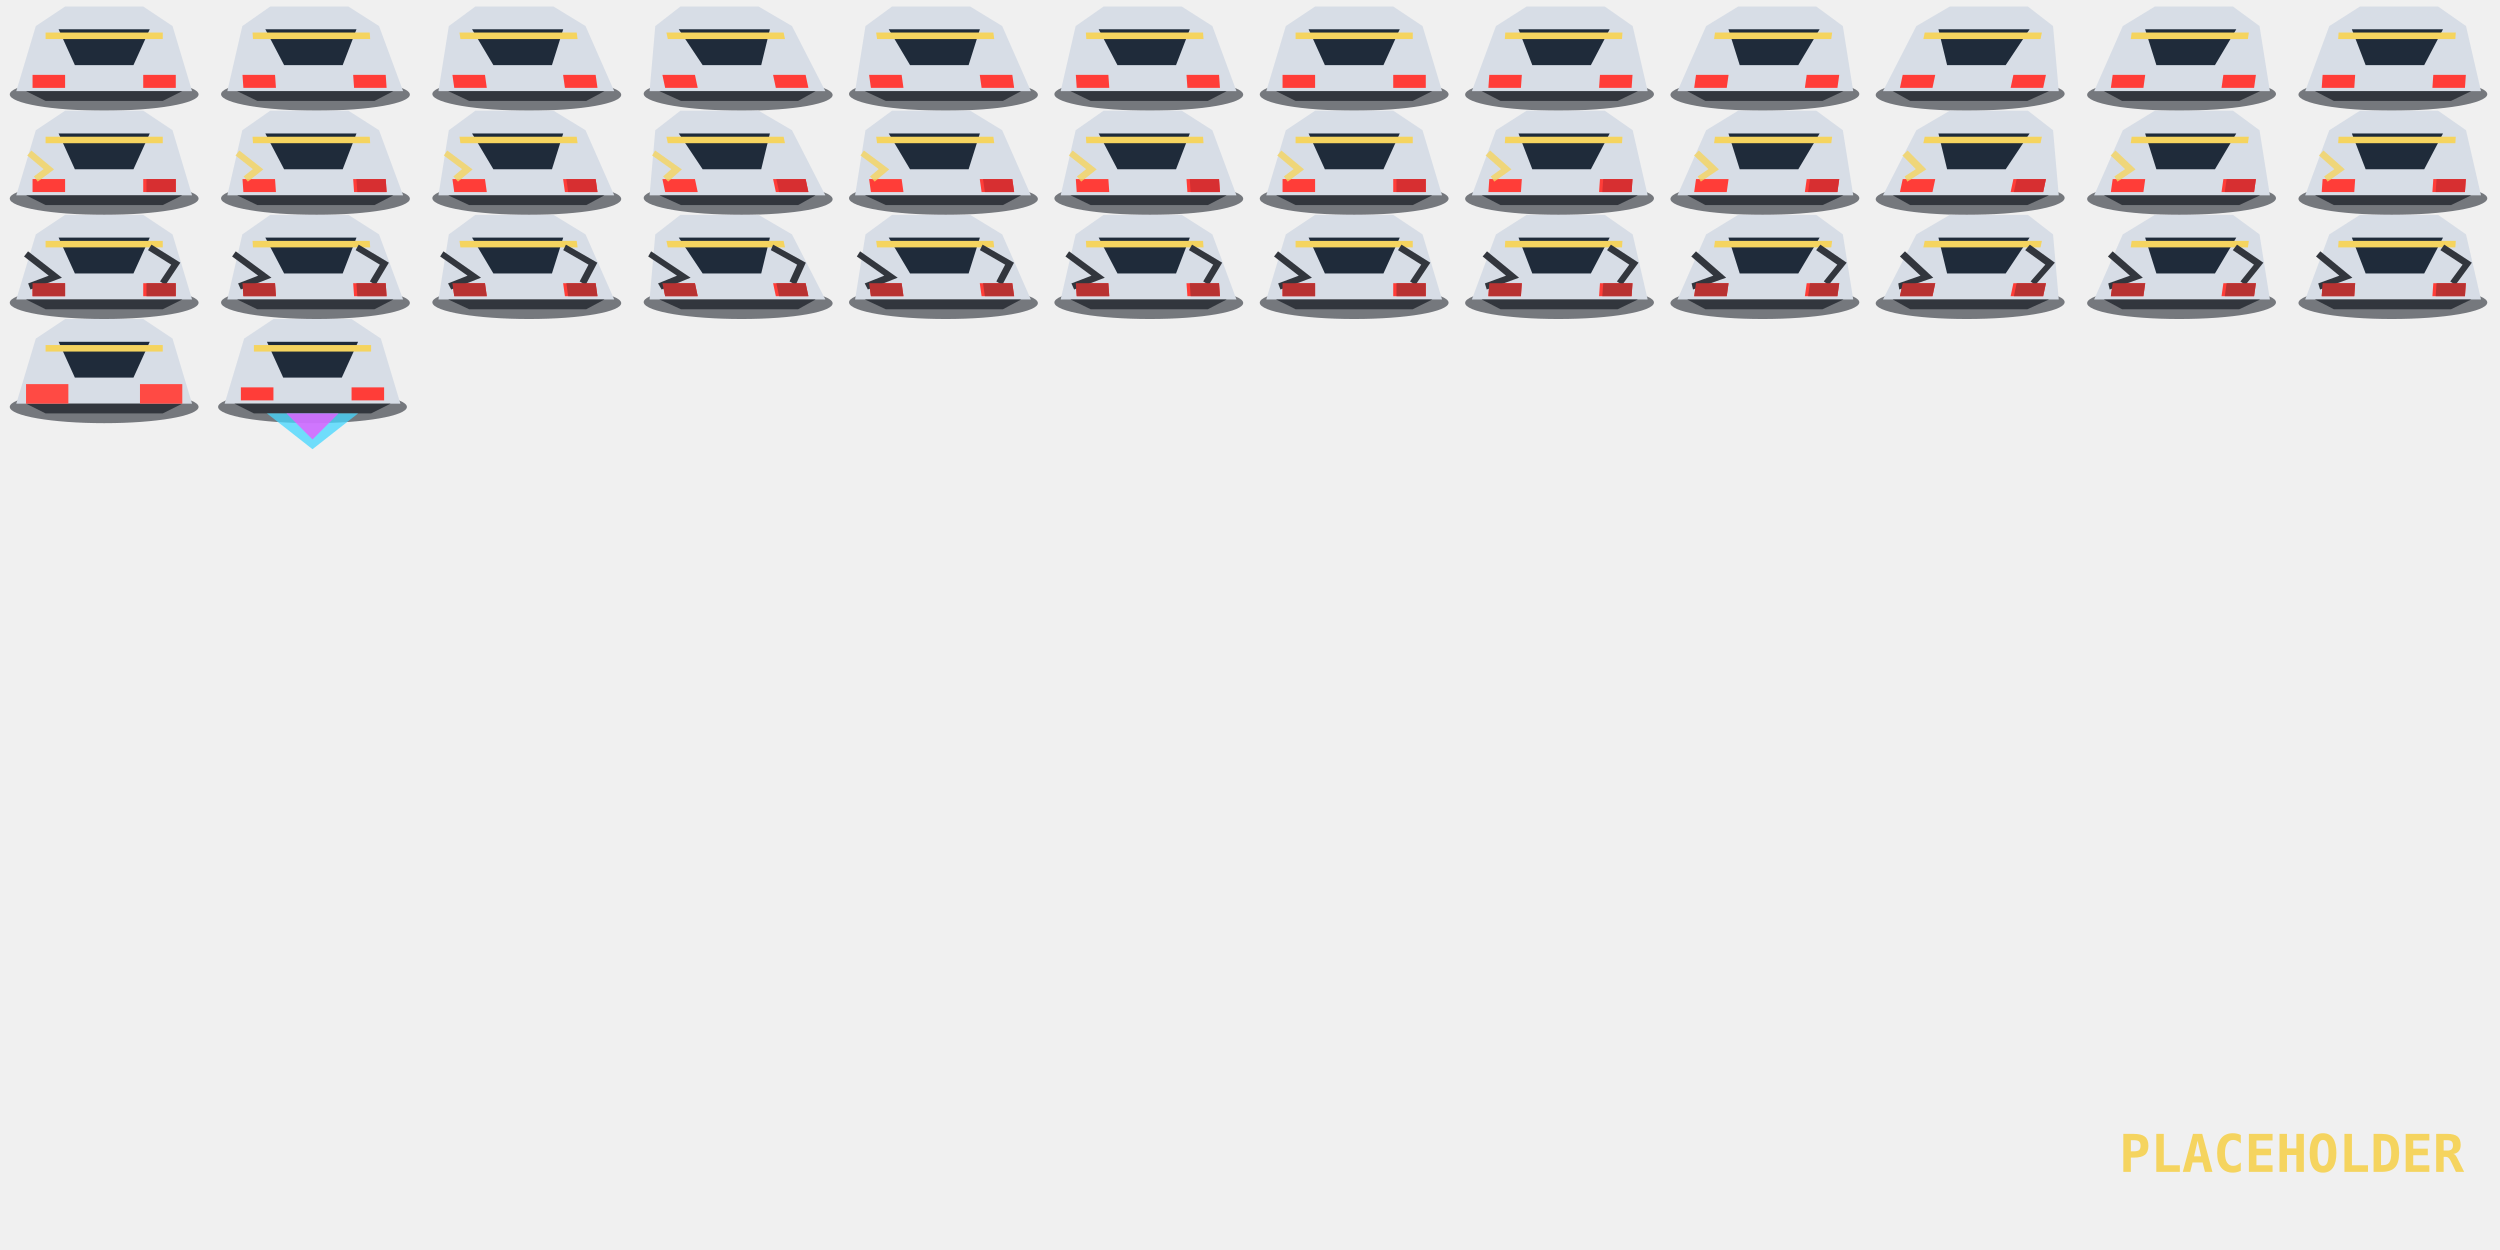
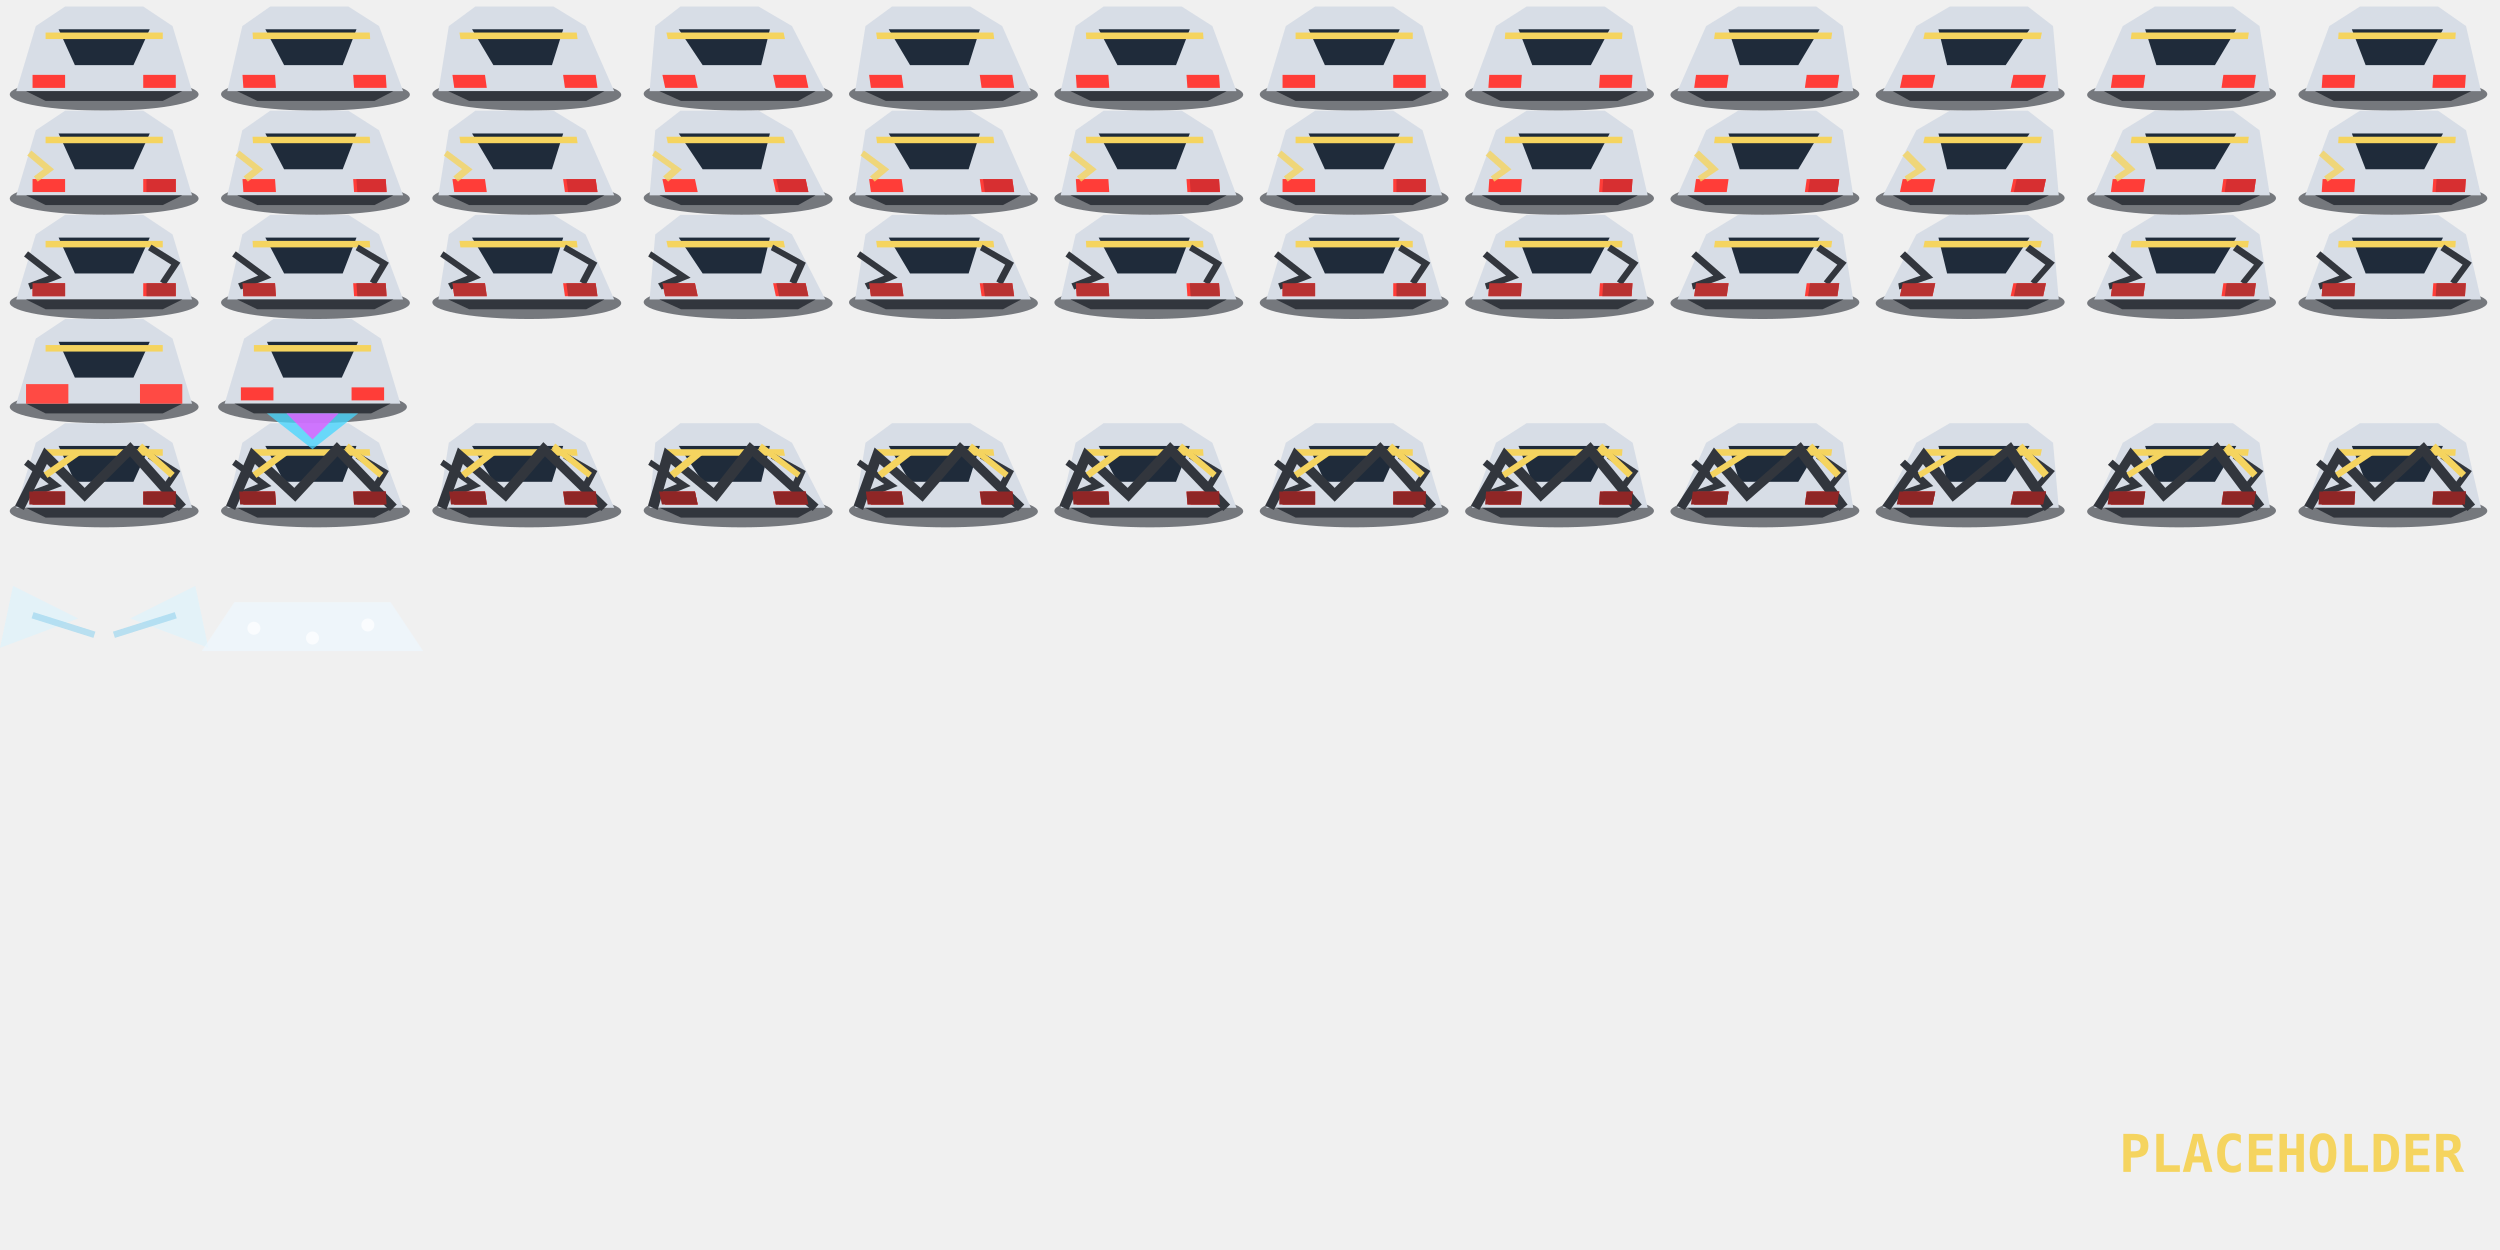
<svg xmlns="http://www.w3.org/2000/svg" width="768" height="384" viewBox="0 0 768 384" role="img" aria-label="VibeGear2 placeholder art">
  <rect width="768" height="384" fill="none" />
  <defs>
    <g id="shadow">
      <ellipse cx="0" cy="13" rx="29" ry="5" fill="#10151f" opacity="0.55" />
    </g>
    <g id="clean">
      <path d="M-27 12 L27 12 L21 -8 L12 -14 L-12 -14 L-21 -8 Z" fill="#d7dde6" />
      <path d="M-14 -7 L14 -7 L9 4 L-9 4 Z" fill="#1f2b3a" />
      <path d="M-22 7 L-12 7 L-12 11 L-22 11 Z" fill="#ff3d38" />
      <path d="M12 7 L22 7 L22 11 L12 11 Z" fill="#ff3d38" />
      <path d="M-24 12 L-18 15 L18 15 L24 12 Z" fill="#32363d" />
      <path d="M-18 -5 L18 -5" stroke="#f5d45f" stroke-width="2" />
    </g>
    <g id="dented">
      <use href="#clean" />
      <path d="M-23 -1 L-17 4 L-21 7" fill="none" stroke="#f5d45f" stroke-width="2" opacity="0.8" />
      <rect x="13" y="7" width="9" height="4" fill="#d72f31" />
    </g>
    <g id="battered">
      <use href="#clean" />
      <path d="M-24 -2 L-15 5 L-23 8" fill="none" stroke="#32363d" stroke-width="2" />
      <path d="M14 -4 L22 1 L18 7" fill="none" stroke="#32363d" stroke-width="2" />
      <rect x="-22" y="7" width="10" height="4" fill="#b83232" />
      <rect x="13" y="7" width="9" height="4" fill="#b83232" />
    </g>
+     <g id="totaled">
+       <use href="#battered" />
+       <path d="M-26 12 L-18 -4 L-6 8 L8 -6 L24 12" fill="none" stroke="#32363d" stroke-width="3" />
+       <path d="M-18 2 L-8 -5 M11 -7 L21 2" stroke="#f5d45f" stroke-width="2" />
+       <rect x="-23" y="7" width="11" height="4" fill="#8f2626" />
+       <rect x="12" y="7" width="10" height="4" fill="#8f2626" />
+     </g>
    <g id="brake">
      <use href="#clean" />
      <rect x="-24" y="6" width="13" height="6" fill="#ff4a44" />
      <rect x="11" y="6" width="13" height="6" fill="#ff4a44" />
    </g>
    <g id="nitro">
      <use href="#clean" />
      <path d="M-14 15 L0 26 L14 15 Z" fill="#44d7ff" opacity="0.75" />
      <path d="M-8 15 L0 23 L8 15 Z" fill="#e75cff" opacity="0.8" />
    </g>
+     <g id="wet-trail">
+       <path d="M-28 4 L-8 14 L-32 23 Z" fill="#d8f4ff" opacity="0.55" />
+       <path d="M28 4 L8 14 L32 23 Z" fill="#d8f4ff" opacity="0.55" />
+       <path d="M-22 13 L-3 19 M22 13 L3 19" stroke="#9fd7ef" stroke-width="2" opacity="0.7" />
+     </g>
+     <g id="snow-trail">
+       <path d="M-24 9 L24 9 L34 24 L-34 24 Z" fill="#edf7ff" opacity="0.64" />
+       <circle cx="-18" cy="17" r="2" fill="#ffffff" opacity="0.7" />
+       <circle cx="0" cy="20" r="2" fill="#ffffff" opacity="0.7" />
+       <circle cx="17" cy="16" r="2" fill="#ffffff" opacity="0.7" />
+     </g>
  </defs>
  <g transform="translate(32 16) skewX(0)">
    <use href="#shadow" />
    <use href="#clean" />
  </g>
  <g transform="translate(96 16) skewX(4)">
    <use href="#shadow" />
    <use href="#clean" />
  </g>
  <g transform="translate(160 16) skewX(8)">
    <use href="#shadow" />
    <use href="#clean" />
  </g>
  <g transform="translate(224 16) skewX(12)">
    <use href="#shadow" />
    <use href="#clean" />
  </g>
  <g transform="translate(288 16) skewX(8)">
    <use href="#shadow" />
    <use href="#clean" />
  </g>
  <g transform="translate(352 16) skewX(4)">
    <use href="#shadow" />
    <use href="#clean" />
  </g>
  <g transform="translate(416 16) skewX(0)">
    <use href="#shadow" />
    <use href="#clean" />
  </g>
  <g transform="translate(480 16) skewX(-4)">
    <use href="#shadow" />
    <use href="#clean" />
  </g>
  <g transform="translate(544 16) skewX(-8)">
    <use href="#shadow" />
    <use href="#clean" />
  </g>
  <g transform="translate(608 16) skewX(-12)">
    <use href="#shadow" />
    <use href="#clean" />
  </g>
  <g transform="translate(672 16) skewX(-8)">
    <use href="#shadow" />
    <use href="#clean" />
  </g>
  <g transform="translate(736 16) skewX(-4)">
    <use href="#shadow" />
    <use href="#clean" />
  </g>
  <g transform="translate(32 48) skewX(0)">
    <use href="#shadow" />
    <use href="#dented" />
  </g>
  <g transform="translate(96 48) skewX(4)">
    <use href="#shadow" />
    <use href="#dented" />
  </g>
  <g transform="translate(160 48) skewX(8)">
    <use href="#shadow" />
    <use href="#dented" />
  </g>
  <g transform="translate(224 48) skewX(12)">
    <use href="#shadow" />
    <use href="#dented" />
  </g>
  <g transform="translate(288 48) skewX(8)">
    <use href="#shadow" />
    <use href="#dented" />
  </g>
  <g transform="translate(352 48) skewX(4)">
    <use href="#shadow" />
    <use href="#dented" />
  </g>
  <g transform="translate(416 48) skewX(0)">
    <use href="#shadow" />
    <use href="#dented" />
  </g>
  <g transform="translate(480 48) skewX(-4)">
    <use href="#shadow" />
    <use href="#dented" />
  </g>
  <g transform="translate(544 48) skewX(-8)">
    <use href="#shadow" />
    <use href="#dented" />
  </g>
  <g transform="translate(608 48) skewX(-12)">
    <use href="#shadow" />
    <use href="#dented" />
  </g>
  <g transform="translate(672 48) skewX(-8)">
    <use href="#shadow" />
    <use href="#dented" />
  </g>
  <g transform="translate(736 48) skewX(-4)">
    <use href="#shadow" />
    <use href="#dented" />
  </g>
  <g transform="translate(32 80) skewX(0)">
    <use href="#shadow" />
    <use href="#battered" />
  </g>
  <g transform="translate(96 80) skewX(4)">
    <use href="#shadow" />
    <use href="#battered" />
  </g>
  <g transform="translate(160 80) skewX(8)">
    <use href="#shadow" />
    <use href="#battered" />
  </g>
  <g transform="translate(224 80) skewX(12)">
    <use href="#shadow" />
    <use href="#battered" />
  </g>
  <g transform="translate(288 80) skewX(8)">
    <use href="#shadow" />
    <use href="#battered" />
  </g>
  <g transform="translate(352 80) skewX(4)">
    <use href="#shadow" />
    <use href="#battered" />
  </g>
  <g transform="translate(416 80) skewX(0)">
    <use href="#shadow" />
    <use href="#battered" />
  </g>
  <g transform="translate(480 80) skewX(-4)">
    <use href="#shadow" />
    <use href="#battered" />
  </g>
  <g transform="translate(544 80) skewX(-8)">
    <use href="#shadow" />
    <use href="#battered" />
  </g>
  <g transform="translate(608 80) skewX(-12)">
    <use href="#shadow" />
    <use href="#battered" />
  </g>
  <g transform="translate(672 80) skewX(-8)">
    <use href="#shadow" />
    <use href="#battered" />
  </g>
  <g transform="translate(736 80) skewX(-4)">
    <use href="#shadow" />
    <use href="#battered" />
  </g>
+   <g transform="translate(32 144) skewX(0)">
+     <use href="#shadow" />
+     <use href="#totaled" />
+   </g>
+   <g transform="translate(96 144) skewX(4)">
+     <use href="#shadow" />
+     <use href="#totaled" />
+   </g>
+   <g transform="translate(160 144) skewX(8)">
+     <use href="#shadow" />
+     <use href="#totaled" />
+   </g>
+   <g transform="translate(224 144) skewX(12)">
+     <use href="#shadow" />
+     <use href="#totaled" />
+   </g>
+   <g transform="translate(288 144) skewX(8)">
+     <use href="#shadow" />
+     <use href="#totaled" />
+   </g>
+   <g transform="translate(352 144) skewX(4)">
+     <use href="#shadow" />
+     <use href="#totaled" />
+   </g>
+   <g transform="translate(416 144) skewX(0)">
+     <use href="#shadow" />
+     <use href="#totaled" />
+   </g>
+   <g transform="translate(480 144) skewX(-4)">
+     <use href="#shadow" />
+     <use href="#totaled" />
+   </g>
+   <g transform="translate(544 144) skewX(-8)">
+     <use href="#shadow" />
+     <use href="#totaled" />
+   </g>
+   <g transform="translate(608 144) skewX(-12)">
+     <use href="#shadow" />
+     <use href="#totaled" />
+   </g>
+   <g transform="translate(672 144) skewX(-8)">
+     <use href="#shadow" />
+     <use href="#totaled" />
+   </g>
+   <g transform="translate(736 144) skewX(-4)">
+     <use href="#shadow" />
+     <use href="#totaled" />
+   </g>
  <g transform="translate(32 112)">
    <use href="#shadow" />
    <use href="#brake" />
  </g>
  <g transform="translate(96 112)">
    <use href="#shadow" />
    <use href="#nitro" />
+   </g>
+   <g transform="translate(32 176)">
+     <use href="#wet-trail" />
+   </g>
+   <g transform="translate(96 176)">
+     <use href="#snow-trail" />
  </g>
  <text x="704" y="360" text-anchor="middle" font-family="monospace" font-size="16" font-weight="700" fill="#f5d45f">PLACEHOLDER</text>
</svg>
